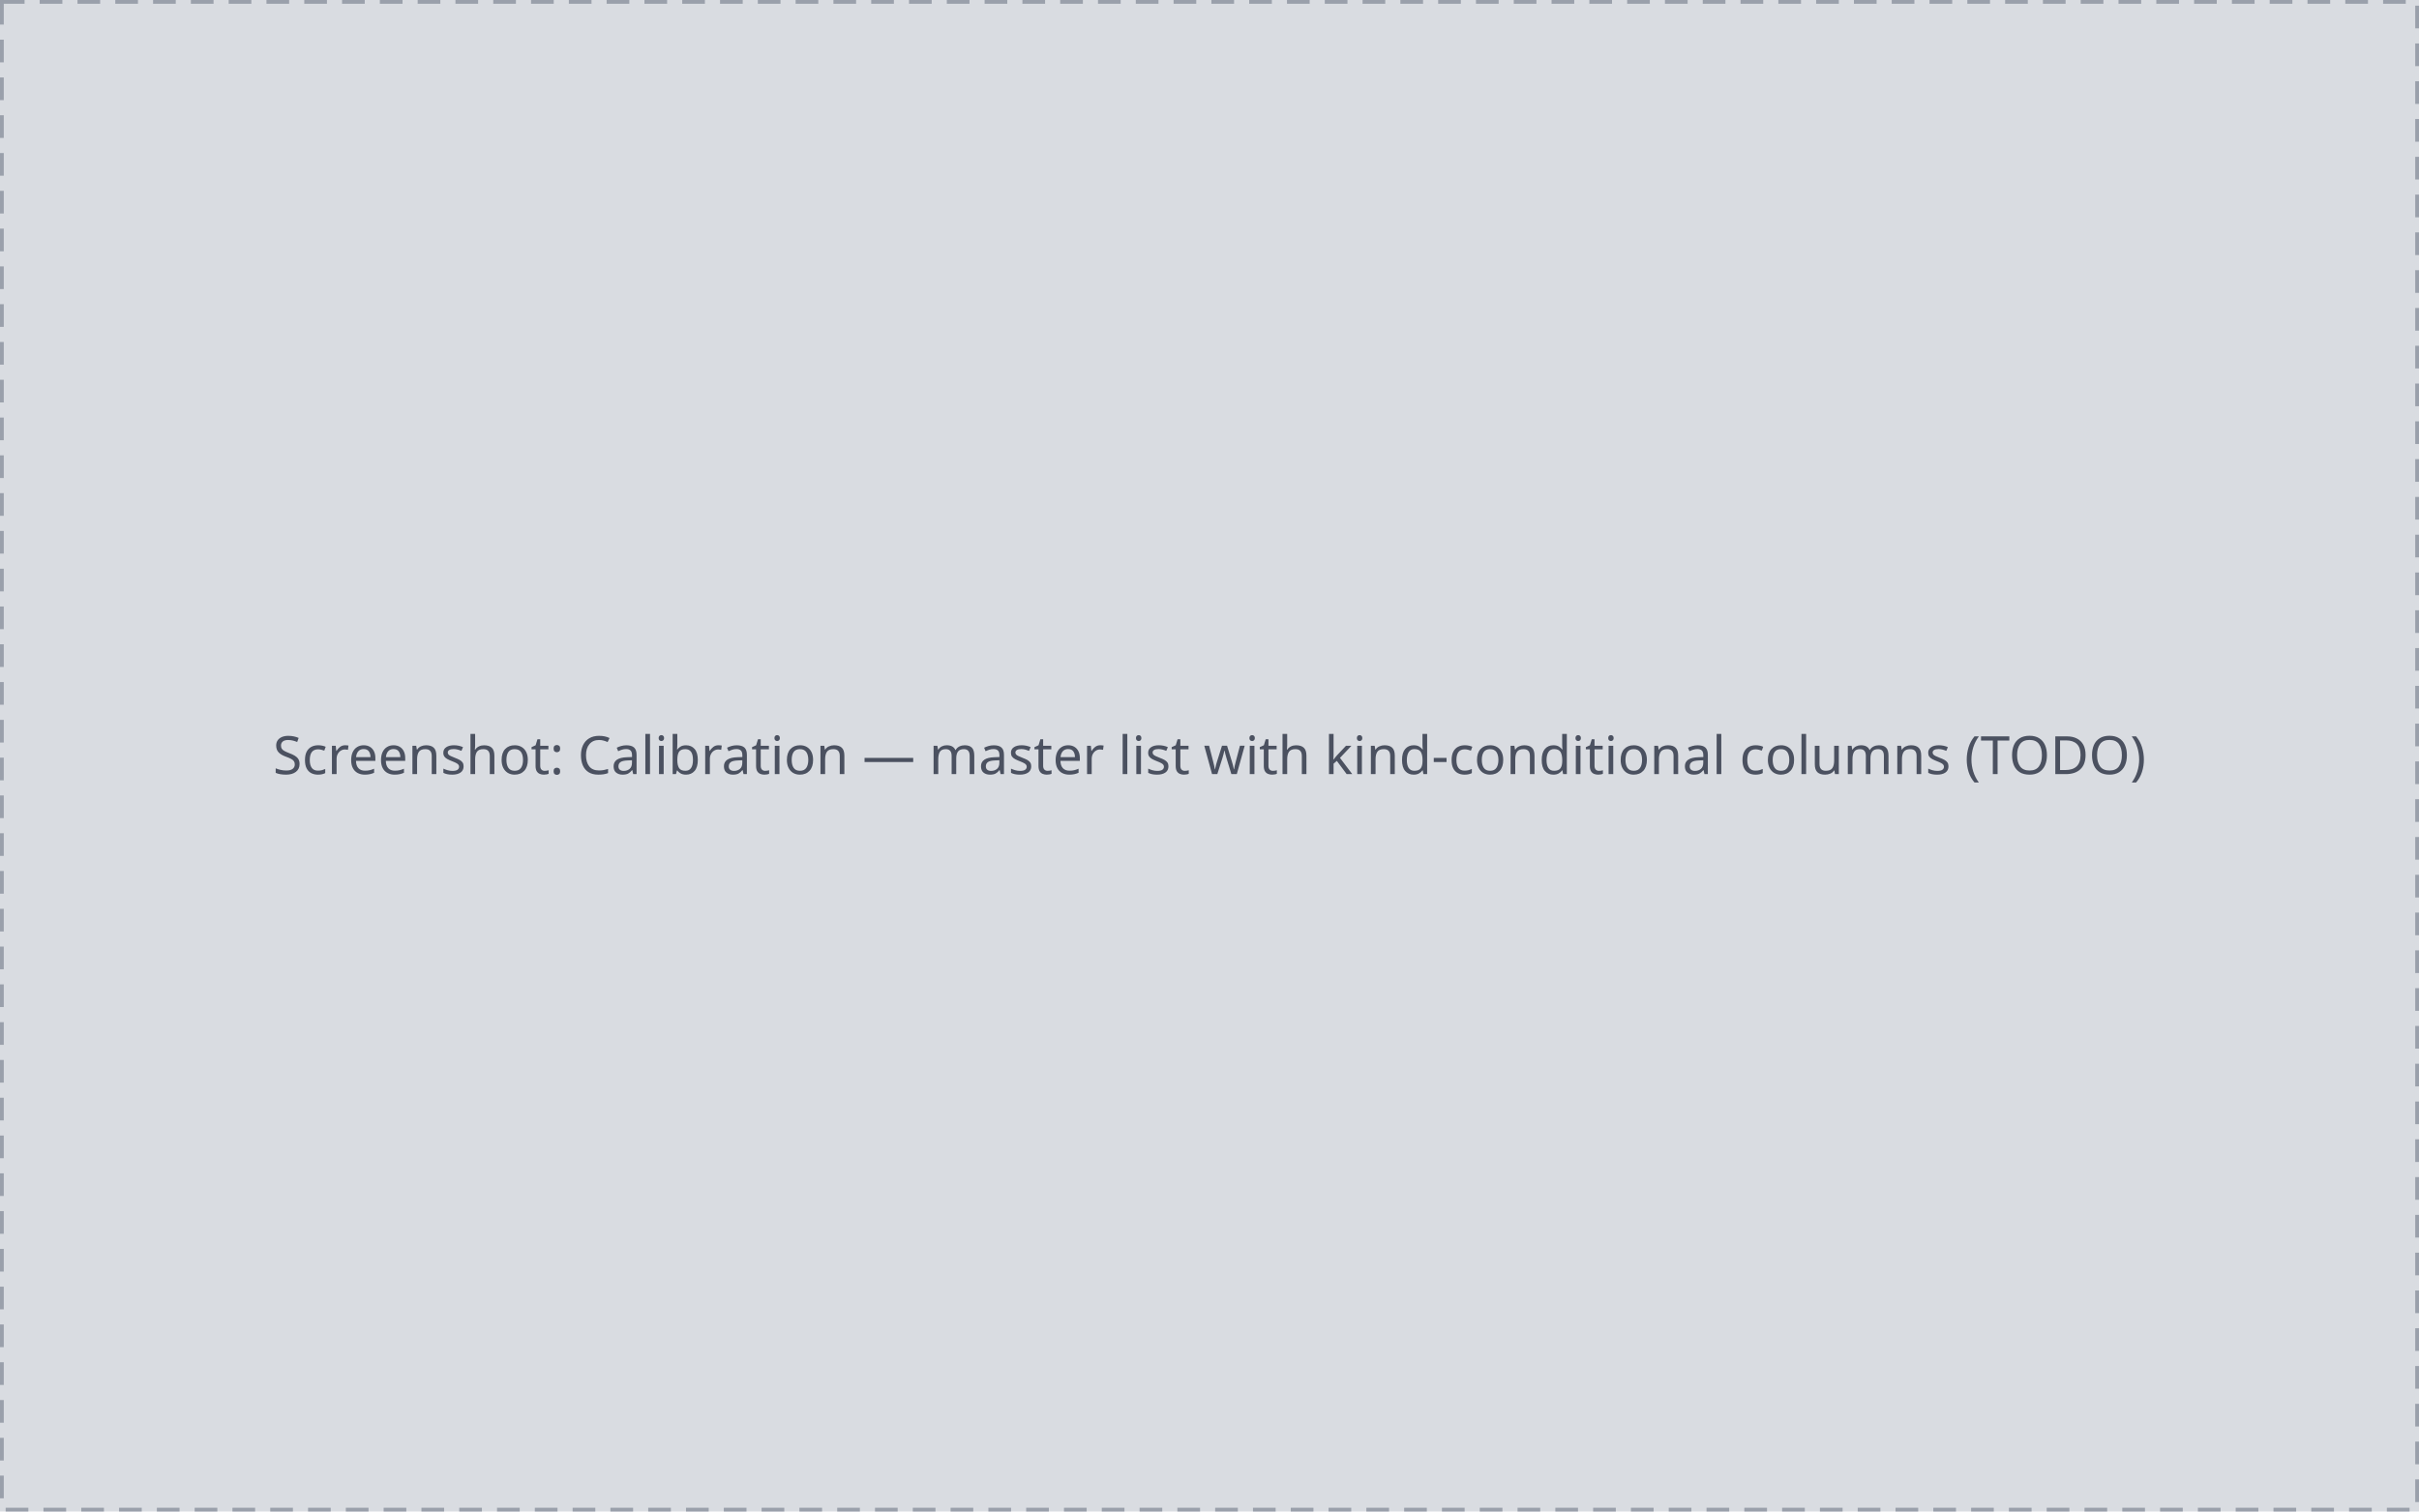
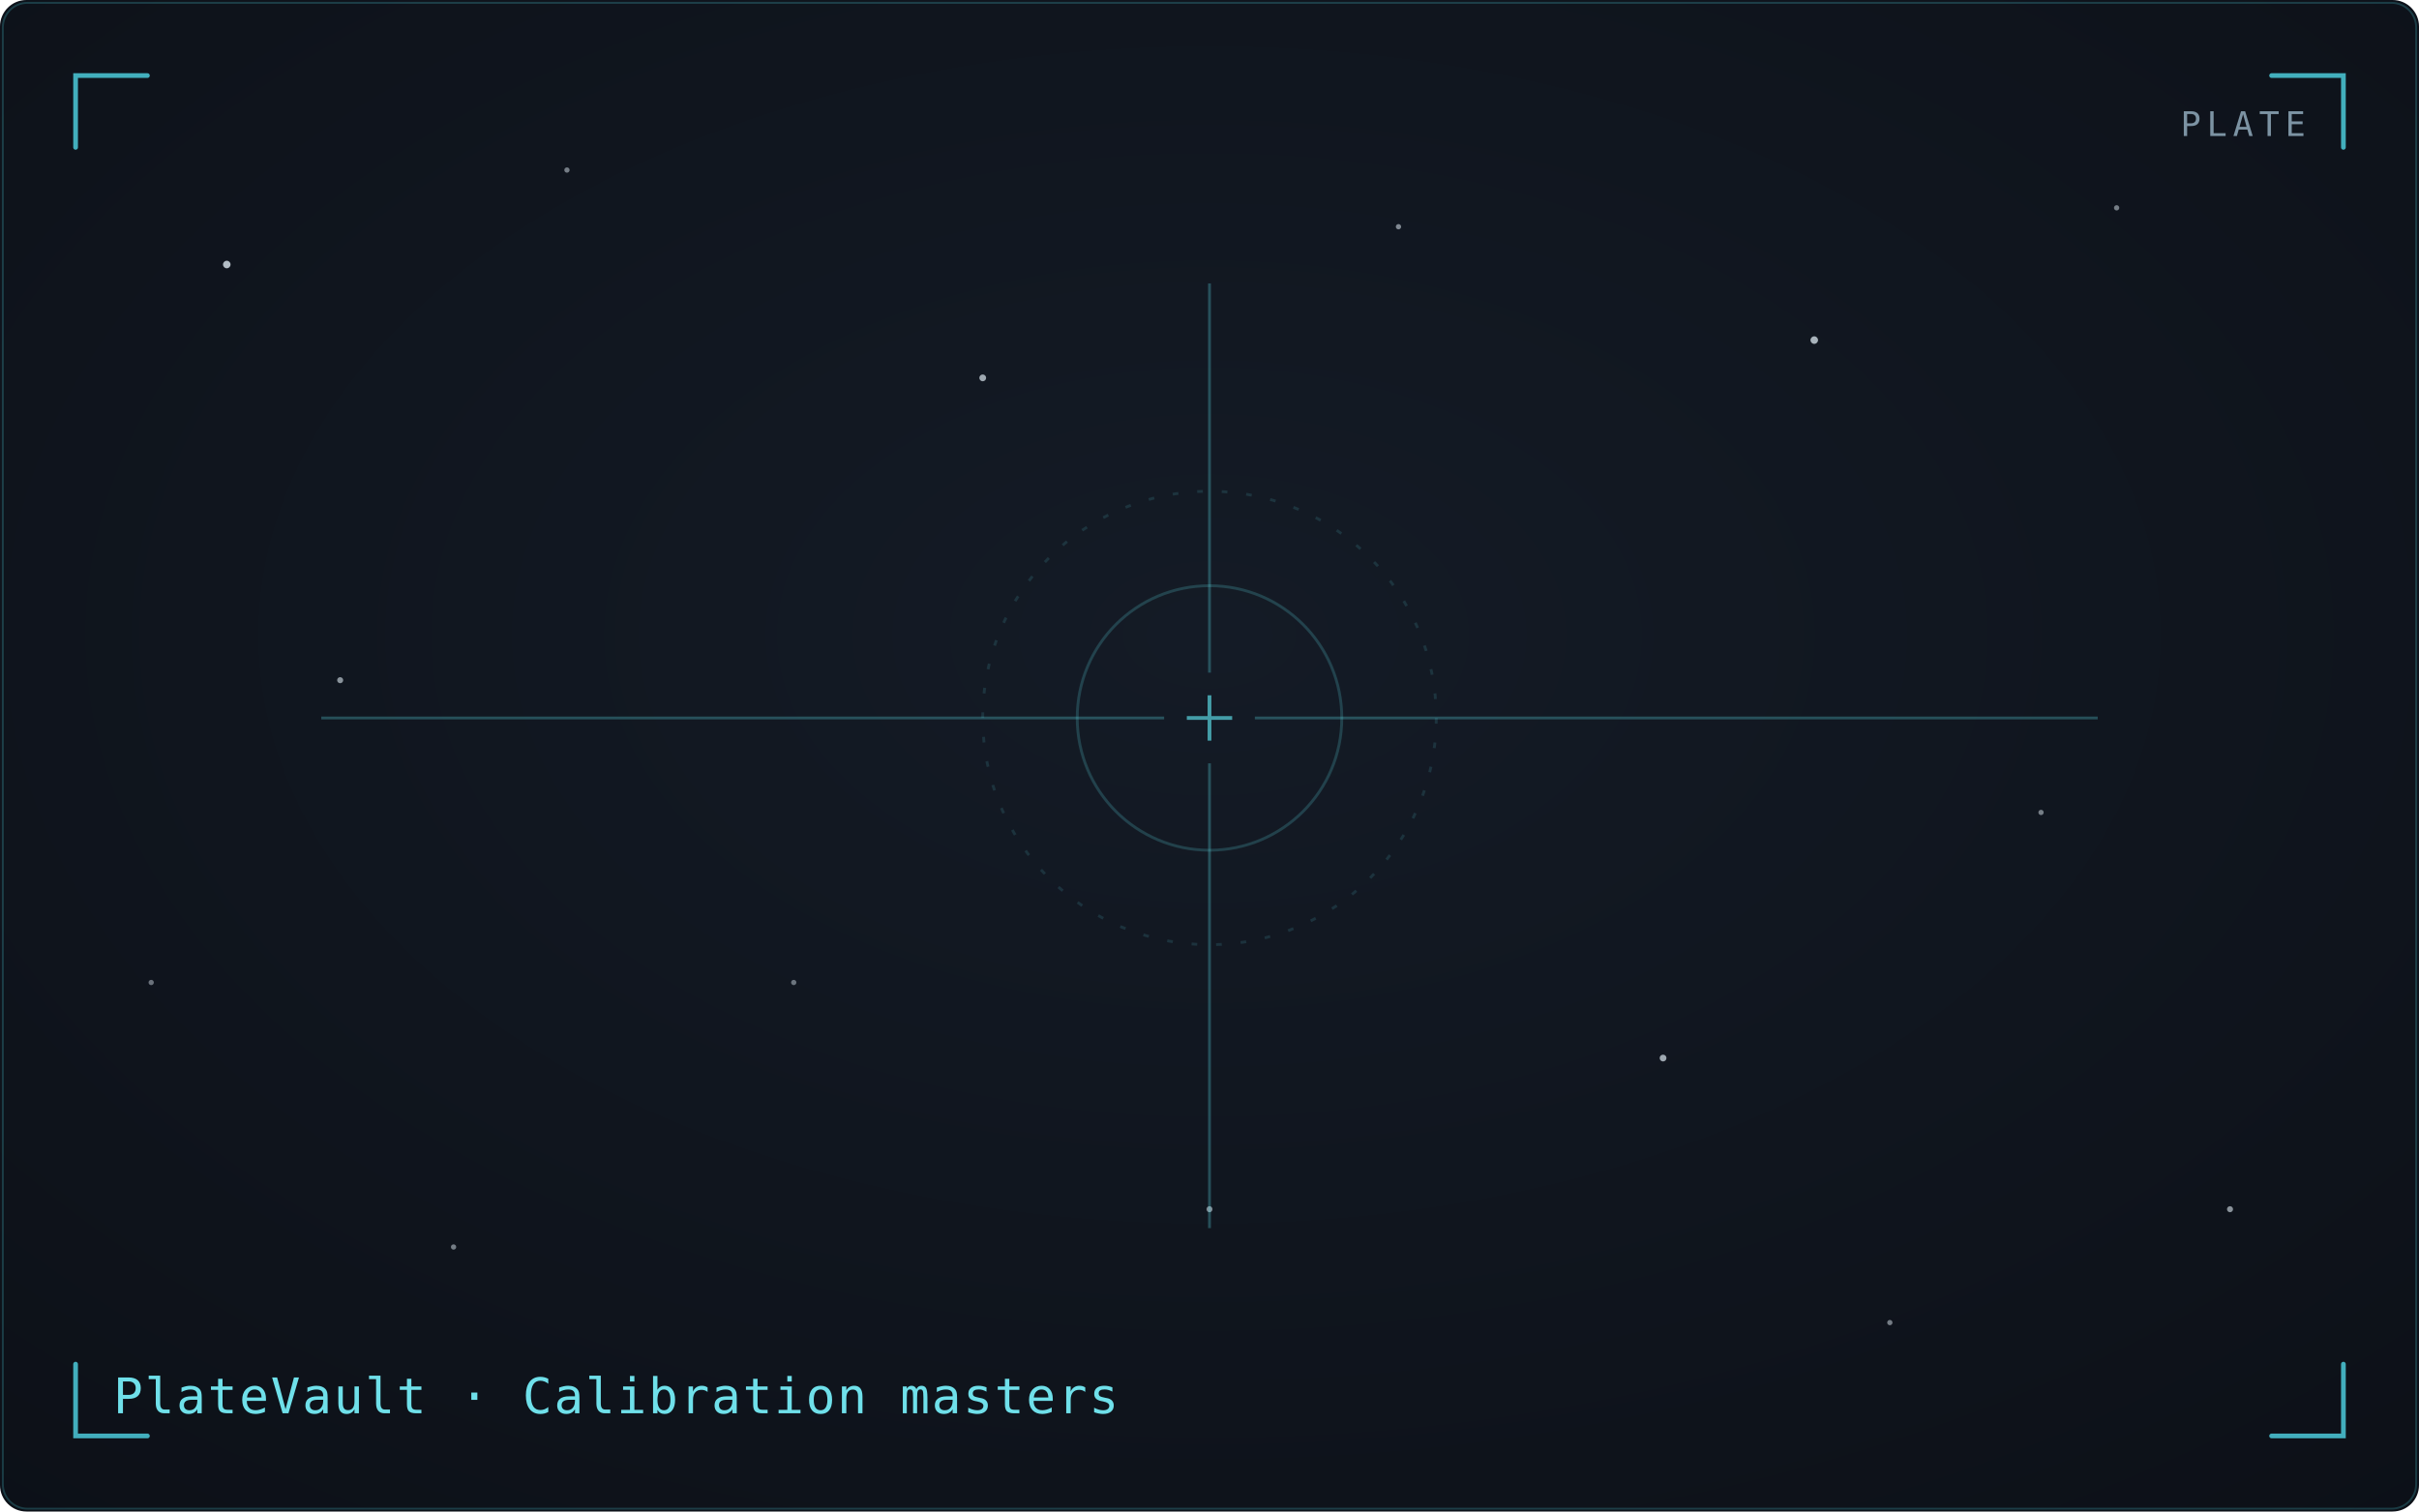
- <svg xmlns="http://www.w3.org/2000/svg" width="1280" height="800" viewBox="0 0 1280 800" role="img" aria-label="Screenshot: Calibration — master list with kind-conditional columns (TODO)">
-   <rect width="1280" height="800" fill="#d9dce1" />
-   <rect x="1" y="1" width="1278" height="798" fill="none" stroke="#9aa0ab" stroke-width="2" stroke-dasharray="12 8" />
-   <text x="50%" y="50%" font-family="system-ui, sans-serif" font-size="28" fill="#4b5160" text-anchor="middle" dominant-baseline="middle">Screenshot: Calibration — master list with kind-conditional columns (TODO)</text>
+ <svg xmlns="http://www.w3.org/2000/svg" width="1280" height="800" viewBox="0 0 1280 800" role="img" aria-label="Screenshot placeholder: Calibration master list with kind-conditional columns.">
+   <defs>
+     <radialGradient id="plate" cx="50%" cy="42%" r="78%">
+       <stop offset="0%" stop-color="#141b26" />
+       <stop offset="100%" stop-color="#0c1017" />
+     </radialGradient>
+   </defs>
+   <rect width="1280" height="800" rx="14" fill="url(#plate)" />
+   <rect x="1.5" y="1.5" width="1277" height="797" rx="13" fill="none" stroke="#4fd6e6" stroke-opacity="0.22" />
+   <g stroke="#4fd6e6" stroke-opacity="0.8" stroke-width="2.5" fill="none" stroke-linecap="round">
+     <path d="M40 78V40H78" />
+     <path d="M1202 40h38v38" />
+     <path d="M40 722v38h38" />
+     <path d="M1202 760h38v-38" />
+   </g>
+   <circle cx="120" cy="140" r="2" fill="#dbe6ee" fill-opacity="0.8" />
+   <circle cx="300" cy="90" r="1.4" fill="#dbe6ee" fill-opacity="0.5" />
+   <circle cx="520" cy="200" r="1.8" fill="#dbe6ee" fill-opacity="0.7" />
+   <circle cx="740" cy="120" r="1.4" fill="#dbe6ee" fill-opacity="0.55" />
+   <circle cx="960" cy="180" r="2" fill="#dbe6ee" fill-opacity="0.75" />
+   <circle cx="1120" cy="110" r="1.4" fill="#dbe6ee" fill-opacity="0.5" />
+   <circle cx="180" cy="360" r="1.6" fill="#dbe6ee" fill-opacity="0.6" />
+   <circle cx="420" cy="520" r="1.4" fill="#dbe6ee" fill-opacity="0.45" />
+   <circle cx="880" cy="560" r="1.8" fill="#dbe6ee" fill-opacity="0.7" />
+   <circle cx="1080" cy="430" r="1.4" fill="#dbe6ee" fill-opacity="0.5" />
+   <circle cx="640" cy="640" r="1.6" fill="#dbe6ee" fill-opacity="0.55" />
+   <circle cx="240" cy="660" r="1.4" fill="#dbe6ee" fill-opacity="0.5" />
+   <circle cx="1180" cy="640" r="1.6" fill="#dbe6ee" fill-opacity="0.6" />
+   <circle cx="80" cy="520" r="1.4" fill="#dbe6ee" fill-opacity="0.45" />
+   <circle cx="1000" cy="700" r="1.4" fill="#dbe6ee" fill-opacity="0.5" />
+   <g stroke="#5fe3ee" fill="none">
+     <circle cx="640" cy="380" r="70" stroke-opacity="0.20" stroke-width="1.5" />
+     <circle cx="640" cy="380" r="120" stroke-opacity="0.13" stroke-width="1.5" stroke-dasharray="3 10" />
+     <path d="M640 150V356M640 404V650" stroke-opacity="0.28" stroke-width="1.5" />
+     <path d="M170 380h446M664 380h446" stroke-opacity="0.28" stroke-width="1.5" />
+     <path d="M628 380h24M640 368v24" stroke-opacity="0.65" stroke-width="2" />
+   </g>
+   <text x="60" y="748" font-family="ui-monospace, SFMono-Regular, Menlo, monospace" font-size="26" letter-spacing="1" fill="#6fe0ea">PlateVault · Calibration masters</text>
+   <text x="1220" y="72" text-anchor="end" font-family="ui-monospace, SFMono-Regular, Menlo, monospace" font-size="18" letter-spacing="3" fill="#7c93a3">PLATE</text>
</svg>
